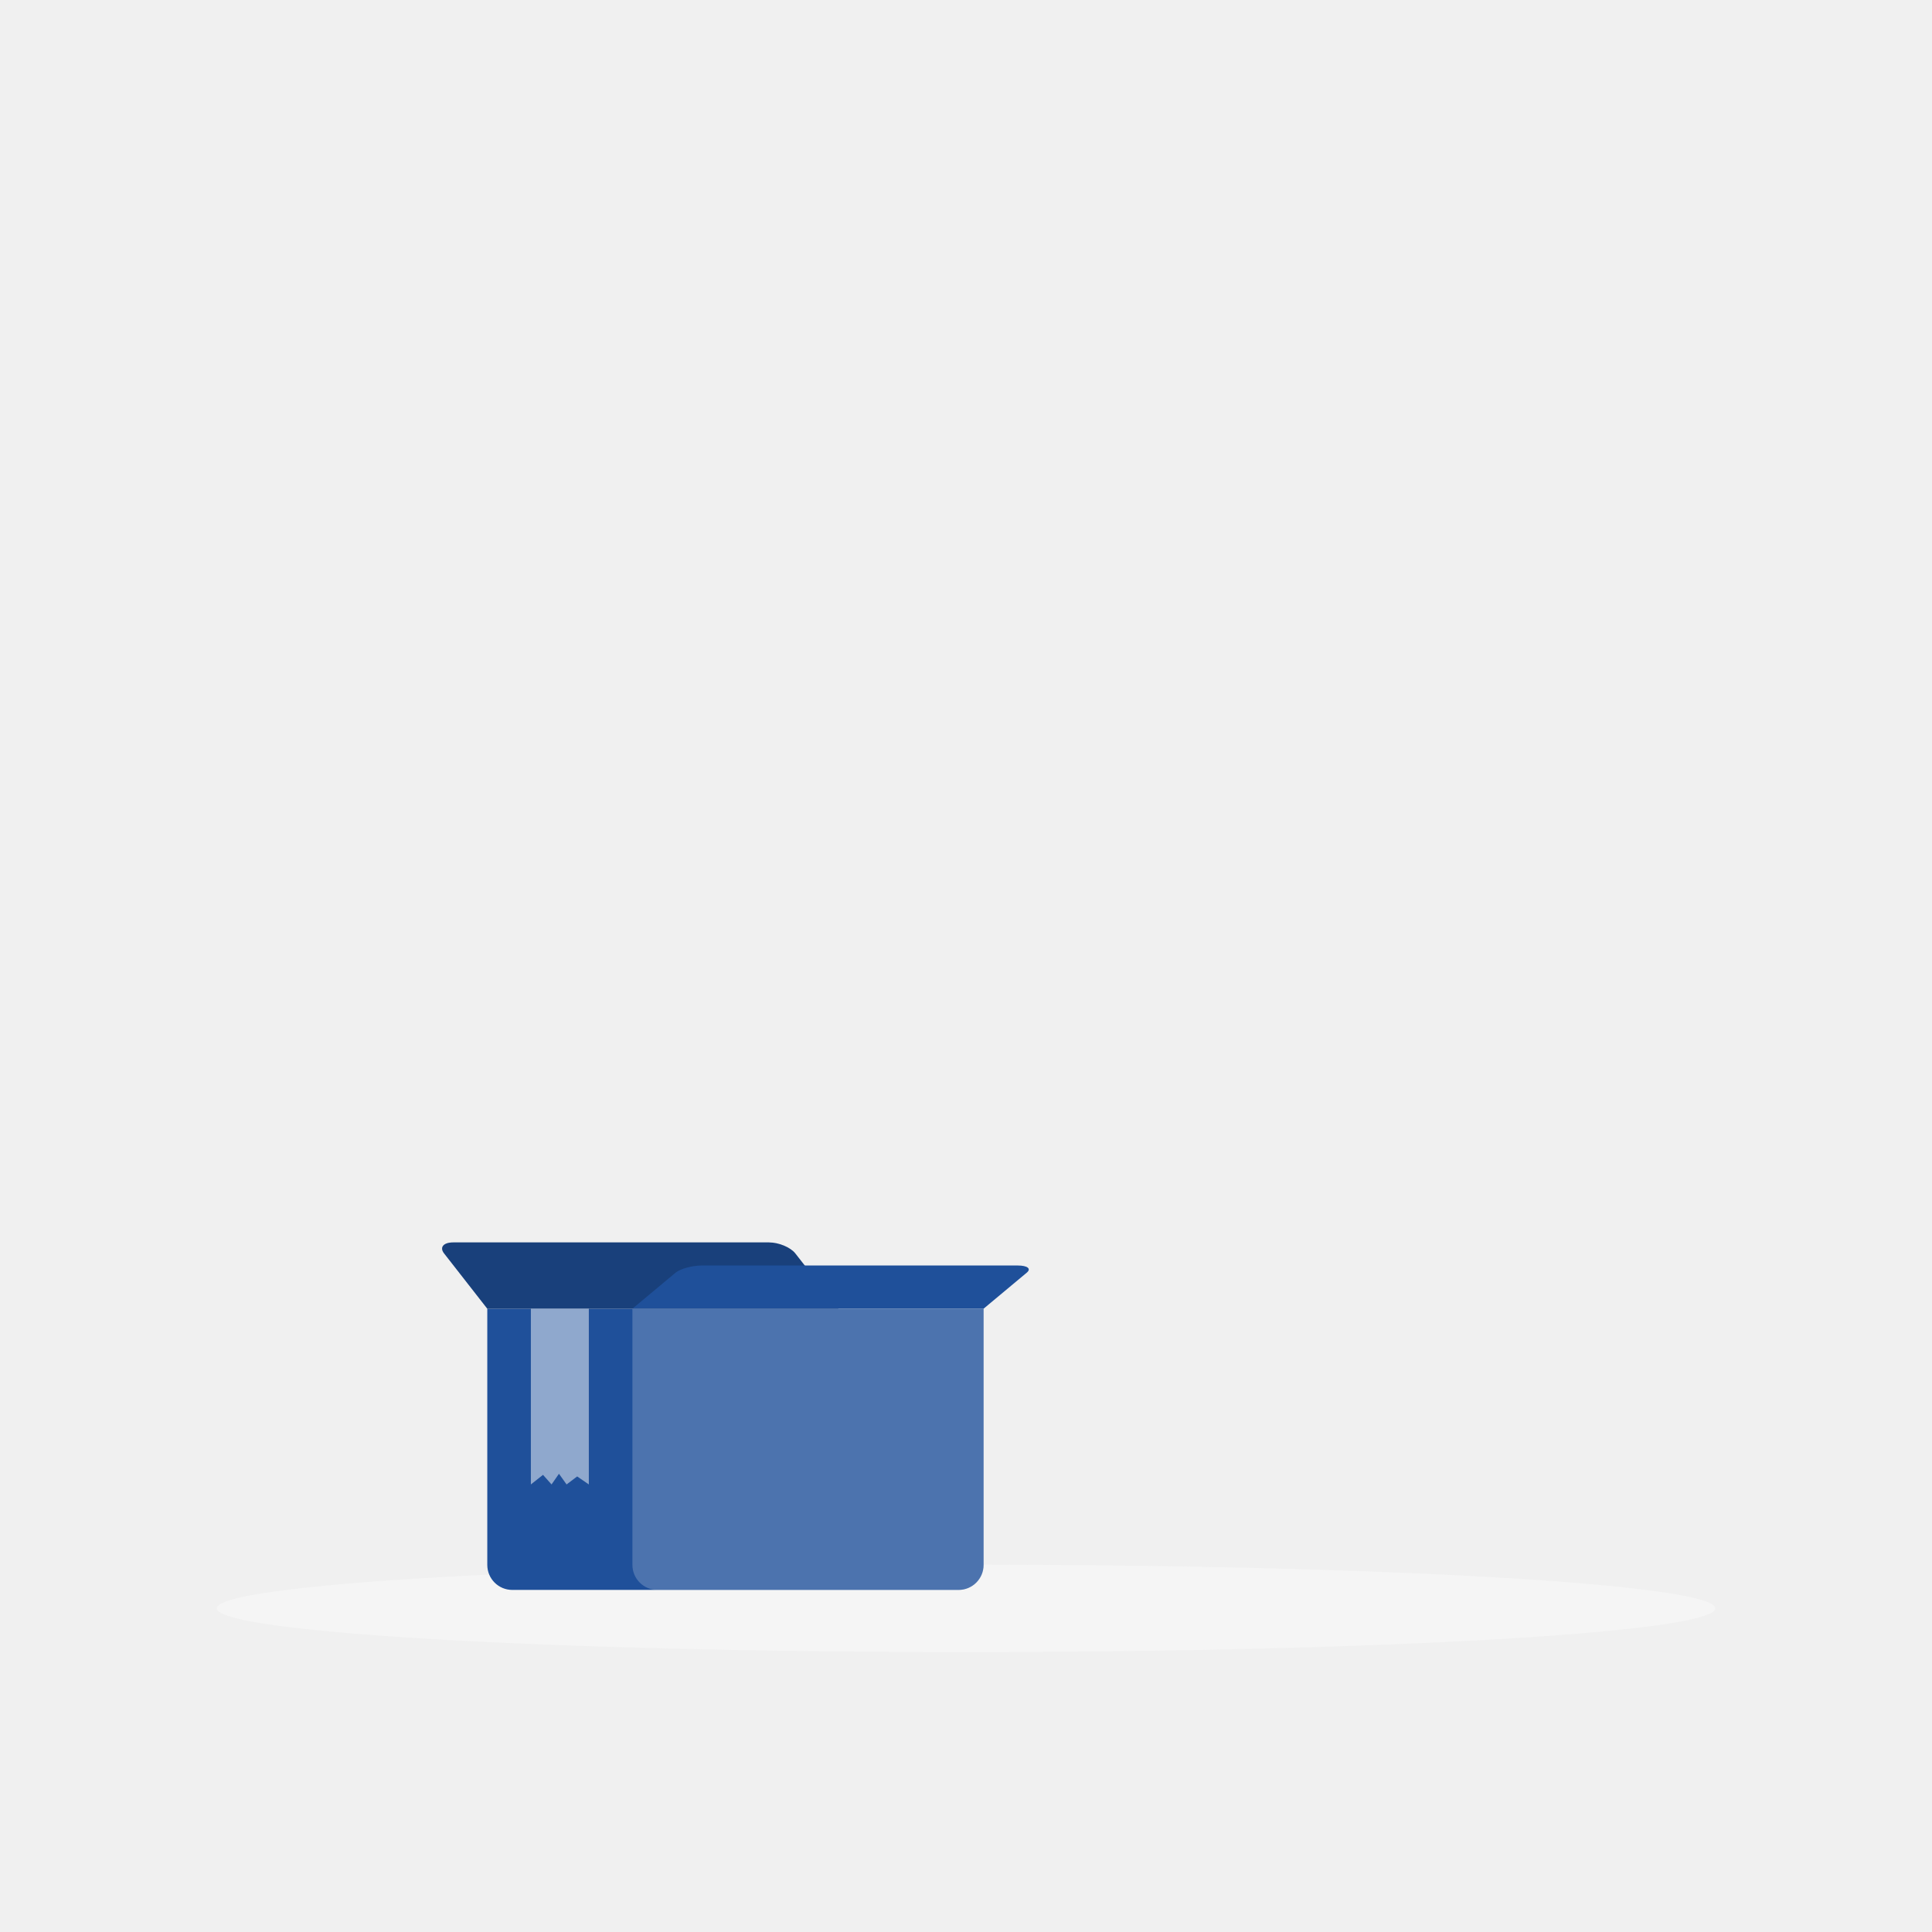
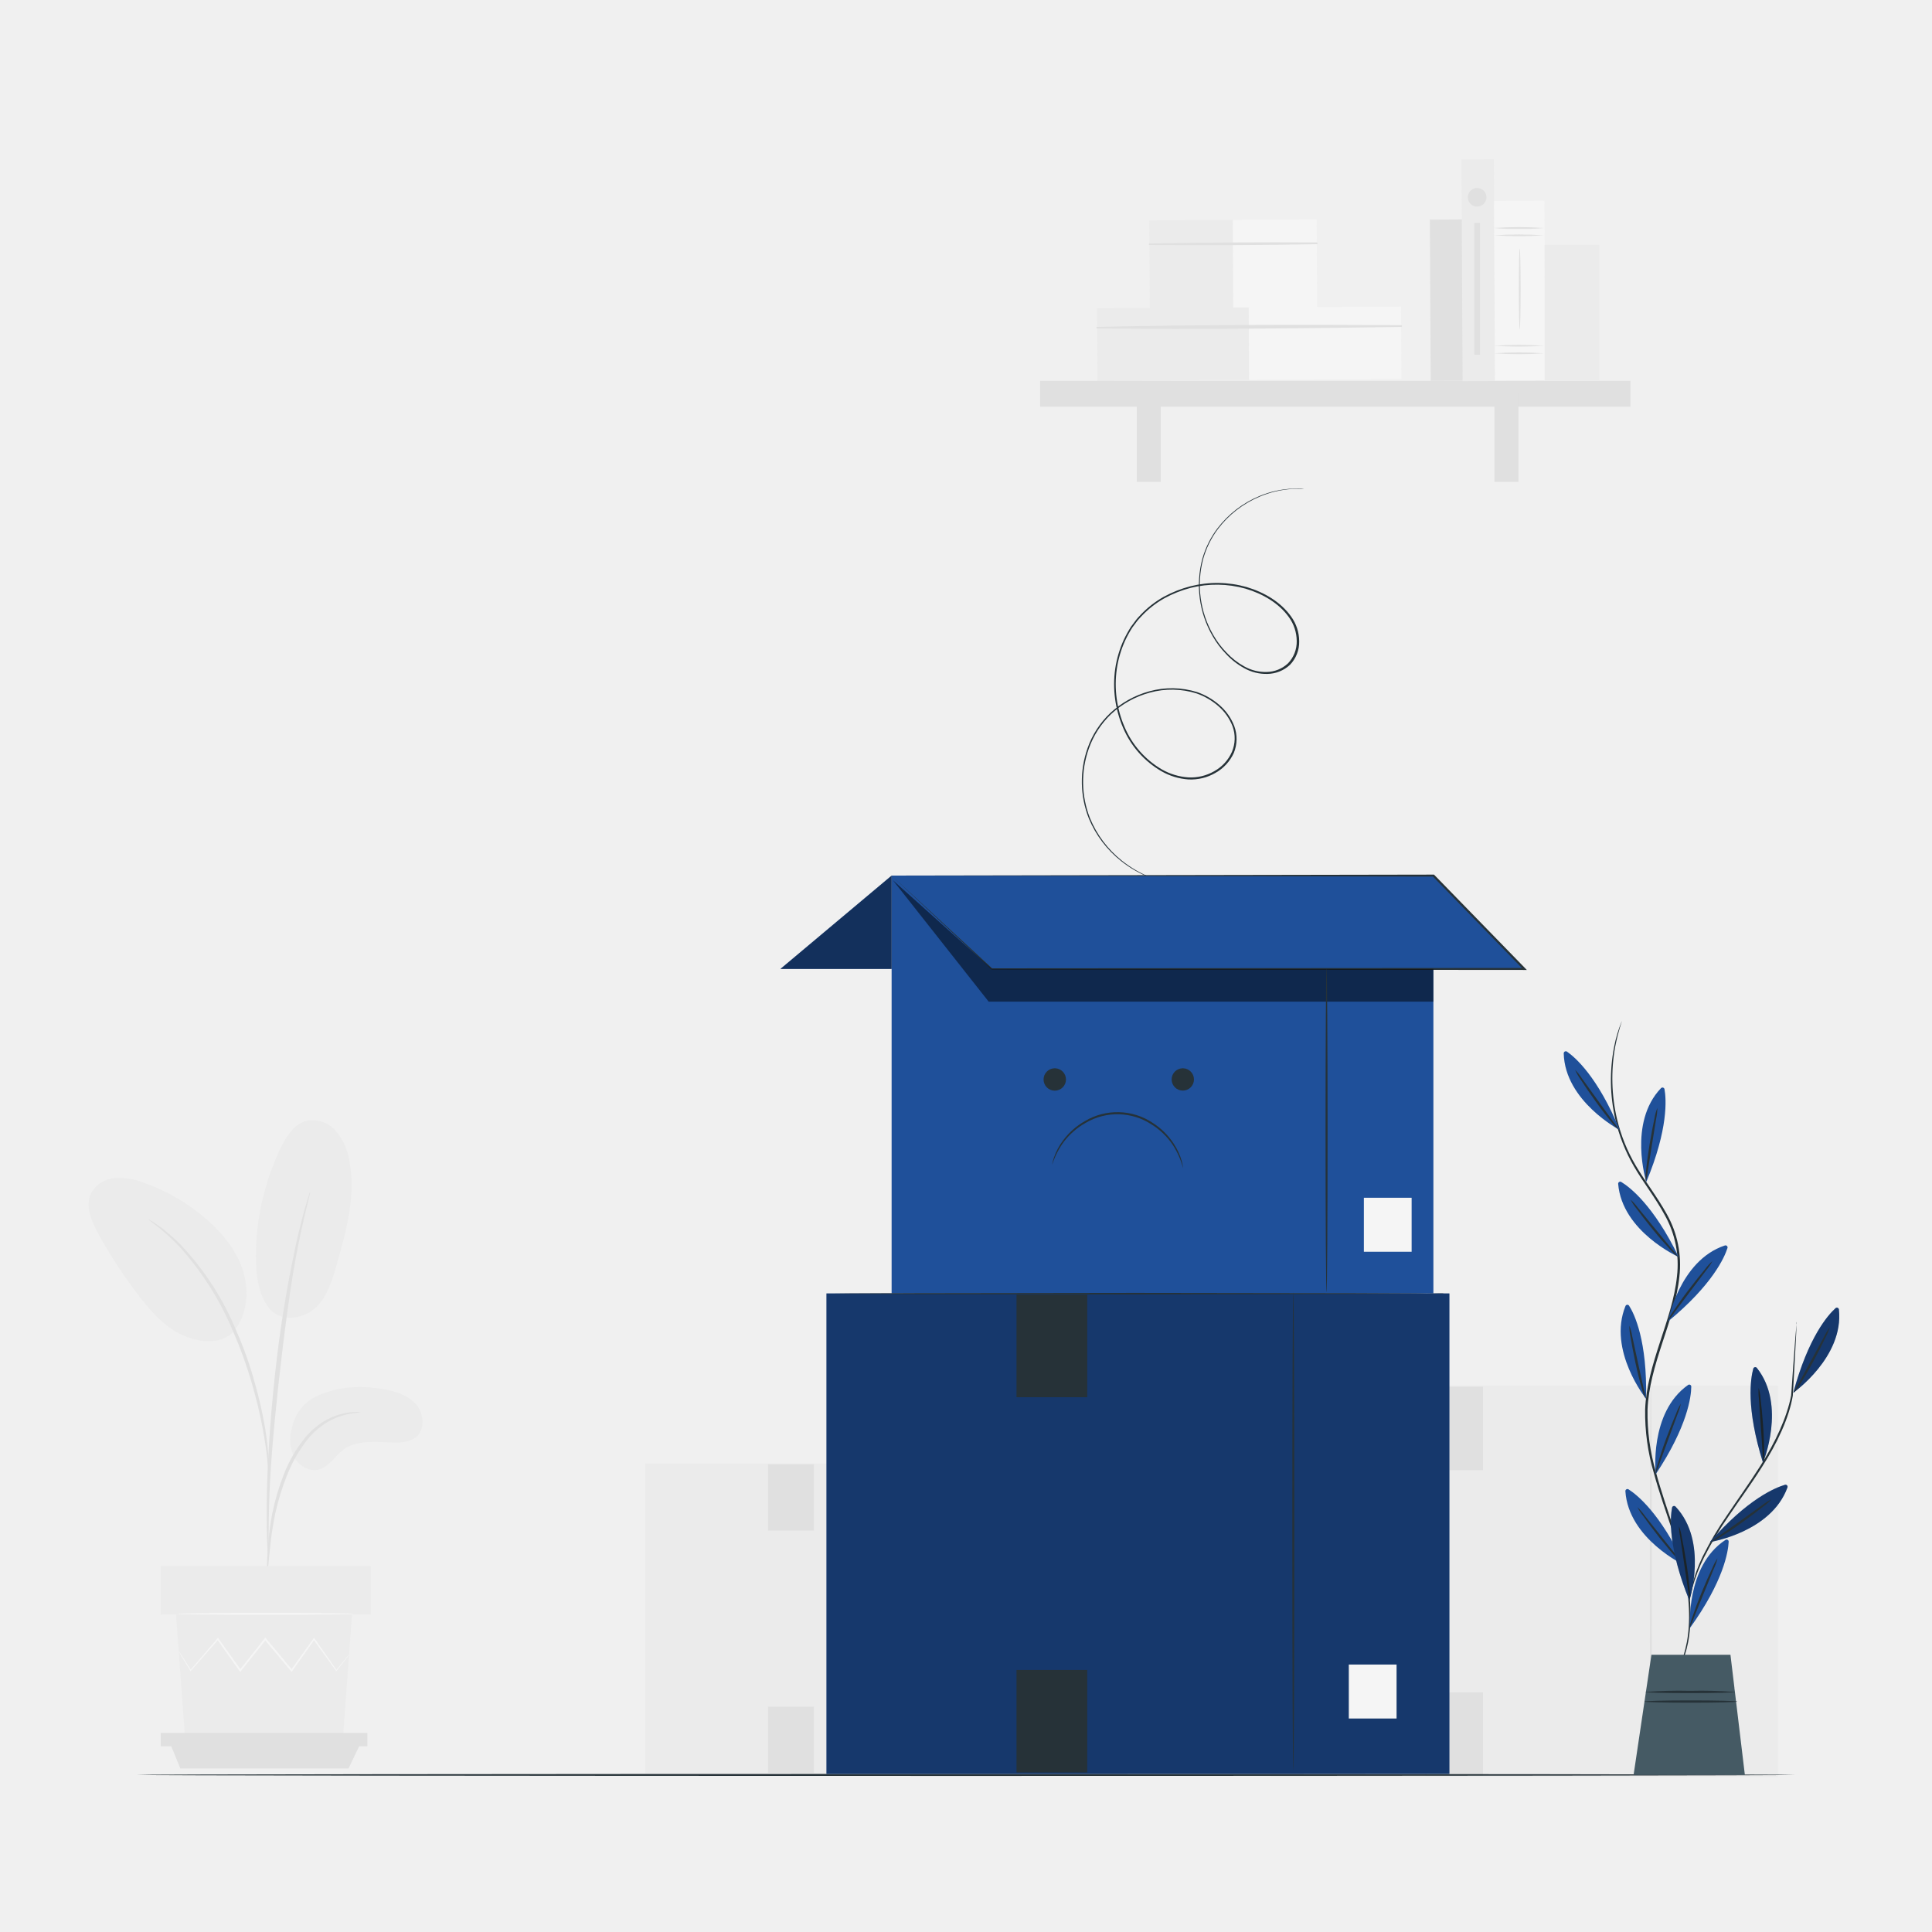
<svg xmlns="http://www.w3.org/2000/svg" viewBox="0 0 500 500">
-   <g id="freepik--Shadow--inject-61">
-     <ellipse id="freepik--path--inject-61" cx="250" cy="416.24" rx="193.89" ry="11.32" style="fill:#f5f5f5" />
+   <g id="freepik--background-complete--inject-81">
+     <rect x="167.01" y="378.75" width="104.15" height="80.33" style="fill:#ebebeb" />
+     <path d="M245.07,458.52c-.14,0-.26-17.91-.26-40s.12-40,.26-40,.26,17.91.26,40S245.21,458.52,245.07,458.52Z" style="fill:#e0e0e0" />
+     <rect x="254.35" y="440.8" width="7.98" height="9.03" style="fill:#fafafa" />
+     <rect x="198.79" y="378.96" width="11.83" height="17.14" style="fill:#e0e0e0" />
+     <rect x="198.79" y="441.7" width="11.83" height="17.14" style="fill:#e0e0e0" />
+     <rect x="328.82" y="358.61" width="131.33" height="101.29" style="fill:#ebebeb" />
+     <path d="M427.24,459.18c-.14,0-.26-22.57-.26-50.42s.12-50.42.26-50.42.26,22.57.26,50.42S427.39,459.18,427.24,459.18Z" style="fill:#e0e0e0" />
+     <rect x="438.94" y="436.84" width="10.07" height="11.38" style="fill:#fafafa" />
+     <rect x="368.88" y="358.87" width="14.92" height="21.61" style="fill:#e0e0e0" />
+     <rect x="368.88" y="437.98" width="14.92" height="21.61" style="fill:#e0e0e0" />
+     <path d="M81.46,361.59c5.32-2.74,11.58-3.1,17.48-2.12,3.17.52,6.47,1.47,8.63,3.85s2.56,6.57.09,8.62c-1.48,1.22-3.53,1.4-5.45,1.38-4.62-.06-9.74-.87-13.43,1.91-2.11,1.59-3.51,4.22-6,5s-5.24-.69-6.54-2.91a10.15,10.15,0,0,1-.74-7.51A11.45,11.45,0,0,1,81.46,361.59Z" style="fill:#ebebeb" />
+     <path d="M69.28,338.08c3.25,4.64,9.57,3.11,12.5.27s4.17-6.94,5.29-10.85c2.58-8.95,5.17-18.34,3.26-27.45a15.19,15.19,0,0,0-3.51-7.46,8,8,0,0,0-7.54-2.51c-3.19.84-5.17,4-6.6,6.93a65.29,65.29,0,0,0-6.46,28.07c0,4.53.51,9.27,3.06,13" style="fill:#ebebeb" />
+     <path d="M60.36,344.74c3.53-4.19,4.2-10.29,2.63-15.54s-5.12-9.71-9.21-13.36a49.6,49.6,0,0,0-16.48-9.72,17.58,17.58,0,0,0-7.42-1.26,7.77,7.77,0,0,0-6.22,3.76c-1.74,3.31-.07,7.32,1.73,10.6a125.87,125.87,0,0,0,10.82,16.49c3.25,4.18,7,8.31,11.91,10.2s10.09,1.67,12.71-1.76" style="fill:#ebebeb" />
+     <path d="M69.06,408.1a10.07,10.07,0,0,0,.3-2.1c.15-1.54.33-3.47.56-5.76a84,84,0,0,1,1.29-8.44,64.62,64.62,0,0,1,3.07-10,37,37,0,0,1,5.09-9,19.22,19.22,0,0,1,6.43-5.35,18.1,18.1,0,0,1,5.42-1.68,9.88,9.88,0,0,0,2.1-.31,9.72,9.72,0,0,0-2.13,0,16.37,16.37,0,0,0-5.65,1.47,18.94,18.94,0,0,0-6.79,5.4,35.67,35.67,0,0,0-5.28,9.19,61.15,61.15,0,0,0-3,10.13,73.35,73.35,0,0,0-1.13,8.55c-.18,2.45-.25,4.43-.28,5.8A10,10,0,0,0,69.06,408.1Z" style="fill:#e0e0e0" />
+     <path d="M69.46,403.68a4.25,4.25,0,0,0,.06-1c0-.74,0-1.67,0-2.8,0-2.43,0-5.95.12-10.29.22-8.68,1-18,2.41-31.19,1.37-12.39,3.2-26.8,5.14-36.17.41-2.13.83-4.05,1.23-5.73s.69-3.14,1-4.31.48-2,.66-2.72a4.1,4.1,0,0,0,.17-1,4,4,0,0,0-.34.92c-.22.71-.49,1.59-.82,2.68s-.73,2.61-1.15,4.28-.9,3.59-1.35,5.72a317,317,0,0,0-5.41,33.56c-1.44,13.2-2.09,25.22-2.15,33.92,0,4.35,0,7.88.15,10.31.07,1.13.13,2.06.17,2.79A4.31,4.31,0,0,0,69.46,403.68Z" style="fill:#e0e0e0" />
+     <path d="M69.52,380.5a18.8,18.8,0,0,0,0-2.93c-.11-1.88-.37-4.59-.9-7.92A104.22,104.22,0,0,0,66,358.11a95.33,95.33,0,0,0-4.83-13.66A72.62,72.62,0,0,0,47,322.39a35.08,35.08,0,0,0-3.34-3.1c-.51-.44-1-.87-1.42-1.21L41,317.19a17.72,17.72,0,0,0-2.47-1.58c-.14.19,3.49,2.33,8.07,7.2a76.6,76.6,0,0,1,13.82,22,106.14,106.14,0,0,1,4.85,13.53A117.56,117.56,0,0,1,68,369.76c.6,3.29,1,6,1.16,7.84A18.36,18.36,0,0,0,69.52,380.5Z" style="fill:#e0e0e0" />
+     <polygon points="45.56 417.86 47.88 449.69 88.77 449.69 91.09 417.86 45.56 417.86" style="fill:#ebebeb" />
+     <rect x="41.61" y="405.32" width="54.35" height="12.54" style="fill:#ebebeb" />
+     <polygon points="41.61 448.47 41.61 451.94 44.17 451.94 95.07 451.94 95.07 448.47 41.61 448.47" style="fill:#e0e0e0" />
+     <polygon points="46.67 457.68 44.17 451.56 93.12 451.56 90.2 457.68 46.67 457.68" style="fill:#e0e0e0" />
+     <path d="M90.33,428.26a1.48,1.48,0,0,1-.19.3c-.16.21-.37.48-.61.81l-2.38,3-.11.14-.1-.14-5.85-8.09h.33l-5.76,8.15-.18.26-.2-.24-6.83-8.13h.39l-.37.48-6.11,7.65-.21.26-.18-.27-5.77-8.15.34,0-7.1,8.08-.12.15-.1-.17L47,428.67c-.24-.4-.42-.73-.57-1a1.55,1.55,0,0,1-.18-.36,1.54,1.54,0,0,1,.24.32l.63.95,2.33,3.67-.22,0,7-8.18.17-.21.16.22,5.82,8.12H62l6.09-7.67c.13-.16.26-.32.37-.47l.2-.25.2.24,6.81,8.15h-.38l5.82-8.11.17-.24.16.24c2.31,3.29,4.27,6.08,5.73,8.18h-.21l2.48-3c.27-.31.49-.56.66-.77A2.27,2.27,0,0,1,90.33,428.26Z" style="fill:#f5f5f5" />
+     <path d="M91.66,417.65c0,.14-10.25.26-22.88.26s-22.88-.12-22.88-.26,10.24-.25,22.88-.25S91.66,417.51,91.66,417.65Z" style="fill:#f5f5f5" />
+     <rect x="370.15" y="56.84" width="8.38" height="41.7" transform="translate(-0.41 2.01) rotate(-0.31)" style="fill:#e0e0e0" />
+     <rect x="297.5" y="56.99" width="21.7" height="23.02" transform="translate(-0.36 1.65) rotate(-0.31)" style="fill:#ebebeb" />
+     <rect x="319.1" y="56.87" width="21.7" height="23.02" transform="translate(-0.36 1.77) rotate(-0.31)" style="fill:#f5f5f5" />
+     <path d="M297.47,63.4q21.64.18,43.3-.2a.23.23,0,0,0,0-.46c-14.42-.08-28.88,0-43.3.27a.2.2,0,0,0,0,.39Z" style="fill:#e0e0e0" />
+     <rect x="283.96" y="79.67" width="39.43" height="18.76" transform="translate(-0.47 1.63) rotate(-0.31)" style="fill:#ebebeb" />
+     <rect x="323.2" y="79.46" width="39.43" height="18.76" transform="translate(-0.47 1.84) rotate(-0.31)" style="fill:#f5f5f5" />
+     <path d="M283.94,85c26.19.29,52.47,0,78.67-.39a.23.23,0,0,0,0-.46c-26.19-.14-52.48-.13-78.67.45a.2.2,0,0,0,0,.4Z" style="fill:#e0e0e0" />
+     <rect x="269.19" y="98.54" width="152.76" height="6.72" style="fill:#e0e0e0" />
+     <rect x="294.2" y="101.77" width="6.2" height="22.93" style="fill:#e0e0e0" />
+     <rect x="386.77" y="101.77" width="6.2" height="22.93" style="fill:#e0e0e0" />
+     <rect x="378.37" y="41.29" width="8.38" height="57.35" transform="translate(-0.37 2.05) rotate(-0.31)" style="fill:#ebebeb" />
+     <rect x="386.79" y="51.98" width="13.02" height="46.48" transform="translate(-0.4 2.11) rotate(-0.31)" style="fill:#f5f5f5" />
+     <path d="M399.6,60.9a92.25,92.25,0,0,1-13,0,96.43,96.43,0,0,1,13,0Z" style="fill:#e0e0e0" />
+     <path d="M399.6,59a48.59,48.59,0,0,1-6.51.22,48.72,48.72,0,0,1-6.51-.22,92.25,92.25,0,0,1,13,0Z" style="fill:#e0e0e0" />
+     <path d="M399.6,91.43a92.25,92.25,0,0,1-13,0,96.43,96.43,0,0,1,13,0Z" style="fill:#e0e0e0" />
+     <path d="M399.6,89.48a96.43,96.43,0,0,1-13,0,92.25,92.25,0,0,1,13,0Z" style="fill:#e0e0e0" />
+     <path d="M393.3,85.22c-.12,0-.22-4.69-.22-10.47s.1-10.48.22-10.48.23,4.69.23,10.48S393.43,85.22,393.3,85.22Z" style="fill:#e0e0e0" />
+     <rect x="399.75" y="63.36" width="14.17" height="35.08" style="fill:#ebebeb" />
+     <circle cx="382.28" cy="51.06" r="2.41" style="fill:#e0e0e0" />
+     <rect x="381.54" y="57.69" width="1.49" height="34.12" style="fill:#e0e0e0" />
  </g>
-   <g id="freepik--Box--inject-61">
-     <path d="M126.11,338.69H254.55a0,0,0,0,1,0,0V405a6.47,6.47,0,0,1-6.47,6.47H132.58a6.47,6.47,0,0,1-6.47-6.47V338.69A0,0,0,0,1,126.11,338.69Z" style="fill:#1F509A" />
-     <path d="M126.11,338.69H217l-11.18-14.31c-1.23-1.57-4.27-2.84-6.8-2.84H117.28c-2.52,0-3.58,1.27-2.35,2.84Z" style="fill:#1F509A" />
-     <path d="M126.11,338.69H217l-11.18-14.31c-1.23-1.57-4.27-2.84-6.8-2.84H117.28c-2.52,0-3.58,1.27-2.35,2.84Z" style="opacity:0.2" />
-     <path d="M254.55,338.69H163.67l11.18-9.33c1.23-1,4.27-1.85,6.8-1.85h81.73c2.53,0,3.58.83,2.35,1.85Z" style="fill:#1F509A" />
-     <path d="M163.67,338.69h90.88a0,0,0,0,1,0,0V405a6.47,6.47,0,0,1-6.47,6.47H170.14a6.47,6.47,0,0,1-6.47-6.47V338.69A0,0,0,0,1,163.67,338.69Z" style="fill:#fff;opacity:0.2" />
-     <polygon points="137.39 338.69 137.39 384.17 140.53 381.69 142.74 384.17 144.66 381.41 146.63 384.17 149.37 382.1 152.39 384.17 152.39 338.69 137.39 338.69" style="fill:#fff;opacity:0.5" />
+   <g id="freepik--Floor--inject-81">
+     <path d="M464.66,459.35c0,.15-96.12.26-214.65.26s-214.67-.11-214.67-.26,96.1-.26,214.67-.26S464.66,459.21,464.66,459.35Z" style="fill:#263238" />
+   </g>
+   <g id="freepik--Plant--inject-81">
+     <path d="M433.77,433.18a2.35,2.35,0,0,1,.18-.42c.14-.3.33-.7.56-1.21a29.54,29.54,0,0,0,1.67-4.84c1.1-4.3,1.49-10.87-.14-18.67a100.91,100.91,0,0,0-3.47-12.55c-1.46-4.45-3.17-9.17-4.56-14.28a55.38,55.38,0,0,1-2.25-16.42c.21-5.81,1.93-11.6,3.82-17.38S433.42,336,434,330.3a26.11,26.11,0,0,0-3.14-15.8c-2.5-4.61-5.65-8.56-8-12.64a44,44,0,0,1-4.81-12.16,45.33,45.33,0,0,1-.31-18.82,34.68,34.68,0,0,1,2-6.65,2.57,2.57,0,0,1-.12.44l-.4,1.27c-.34,1.12-.79,2.8-1.22,5a46,46,0,0,0,.49,18.69,43.51,43.51,0,0,0,4.83,12c2.35,4,5.51,8,8.07,12.63a26.64,26.64,0,0,1,3.23,16.13c-.59,5.78-2.55,11.47-4.44,17.24s-3.59,11.5-3.8,17.21a54.63,54.63,0,0,0,2.2,16.26c1.37,5.08,3.05,9.8,4.5,14.27a98.25,98.25,0,0,1,3.4,12.62c1.59,7.86,1.14,14.5,0,18.81a27.84,27.84,0,0,1-1.79,4.83l-.62,1.19A2.06,2.06,0,0,1,433.77,433.18Z" style="fill:#263238" />
+     <path d="M426.06,305.89s-4.78-15.31,3.8-24.27a.53.53,0,0,1,.91.26C431.23,284.41,431.8,292.11,426.06,305.89Z" style="fill:#1F509A" />
+     <path d="M428.93,286.72a14.65,14.65,0,0,1-.32,2.82c-.32,1.95-.69,4.23-1.09,6.75s-.77,4.81-1.08,6.75a16.84,16.84,0,0,1-.5,2.8A11.86,11.86,0,0,1,426,303c.16-1.75.47-4.15.9-6.79s.9-5,1.27-6.73A12.4,12.4,0,0,1,428.93,286.72Z" style="fill:#263238" />
+     <path d="M431.68,342s2.93-15.77,14.71-19.67a.53.53,0,0,1,.68.66C446.29,325.42,443.2,332.49,431.68,342Z" style="fill:#1F509A" />
+     <path d="M443.18,326.38a14.81,14.81,0,0,1-1.6,2.35l-4.13,5.45-4.1,5.47a16,16,0,0,1-1.75,2.23,11.84,11.84,0,0,1,1.4-2.48c1-1.47,2.36-3.45,4-5.58s3.13-4,4.26-5.36A12.88,12.88,0,0,1,443.18,326.38Z" style="fill:#263238" />
+     <path d="M428.5,381.53s-1.78-15.94,8.36-23.09a.52.52,0,0,1,.84.43C437.67,361.44,436.76,369.1,428.5,381.53Z" style="fill:#1F509A" />
+     <path d="M435,363.26a13.32,13.32,0,0,1-.85,2.71l-2.36,6.42c-.88,2.4-1.67,4.57-2.34,6.42a16.44,16.44,0,0,1-1,2.65,11.68,11.68,0,0,1,.62-2.78c.49-1.68,1.25-4,2.18-6.5s1.84-4.75,2.53-6.36A13.93,13.93,0,0,1,435,363.26Z" style="fill:#263238" />
+     <path d="M437.37,421.31s-1.2-16,9.18-22.78a.53.53,0,0,1,.83.46C447.26,401.56,446.08,409.19,437.37,421.31Z" style="fill:#1F509A" />
+     <path d="M444.49,403.29a13.85,13.85,0,0,1-.95,2.68c-.74,1.82-1.62,4-2.59,6.33s-1.82,4.5-2.56,6.33a15.56,15.56,0,0,1-1.13,2.61,12,12,0,0,1,.73-2.76c.55-1.66,1.39-3.94,2.41-6.41s2-4.69,2.75-6.27A13.36,13.36,0,0,1,444.49,403.29Z" style="fill:#263238" />
+     <path d="M419.18,292.44S405,285,404.69,272.61a.54.54,0,0,1,.83-.46C407.63,273.61,413.49,278.65,419.18,292.44Z" style="fill:#1F509A" />
+     <path d="M407.64,276.87a13.75,13.75,0,0,1,1.77,2.23c1.16,1.59,2.51,3.47,4,5.54l4,5.52a15.67,15.67,0,0,1,1.62,2.33,11.76,11.76,0,0,1-1.95-2.07c-1.13-1.34-2.61-3.26-4.17-5.43s-2.93-4.18-3.87-5.65A13.66,13.66,0,0,1,407.64,276.87Z" style="fill:#263238" />
+     <path d="M434.45,325.31s-14.64-6.55-15.67-18.92a.53.53,0,0,1,.8-.5C421.77,307.22,427.92,311.88,434.45,325.31Z" style="fill:#1F509A" />
+     <path d="M422,310.47a13.57,13.57,0,0,1,1.9,2.11l4.34,5.29,4.35,5.27a16,16,0,0,1,1.76,2.23,12.18,12.18,0,0,1-2.08-1.95c-1.2-1.28-2.8-3.1-4.49-5.17s-3.17-4-4.21-5.41A12.85,12.85,0,0,1,422,310.47Z" style="fill:#263238" />
+     <path d="M426,362s-10-12.5-5.33-24a.53.53,0,0,1,.94-.08C423,340.09,426.33,347.05,426,362Z" style="fill:#1F509A" />
+     <path d="M421.68,343.08a13.63,13.63,0,0,1,.74,2.75c.42,1.92.91,4.18,1.45,6.68s1.05,4.75,1.47,6.67a15.67,15.67,0,0,1,.55,2.79,12,12,0,0,1-1-2.68c-.49-1.69-1.09-4-1.65-6.66s-1-5-1.28-6.72A13,13,0,0,1,421.68,343.08Z" style="fill:#263238" />
+     <path d="M436,405.11s-14.53-6.79-15.35-19.17a.53.53,0,0,1,.81-.5C423.61,386.81,429.68,391.58,436,405.11Z" style="fill:#1F509A" />
+     <path d="M423.77,390.06a14.89,14.89,0,0,1,1.86,2.15l4.25,5.35,4.26,5.35a15.68,15.68,0,0,1,1.72,2.26,11.78,11.78,0,0,1-2-2c-1.19-1.3-2.75-3.15-4.41-5.25s-3.1-4.05-4.12-5.48A12.23,12.23,0,0,1,423.77,390.06Z" style="fill:#263238" />
+     <path d="M464.91,342.07s0,.12,0,.35,0,.61,0,1c0,1-.1,2.27-.17,3.89-.18,3.42-.45,8.19-.76,13.89h0v0c-1,5.8-4,12.23-8,18.48-2.91,4.6-6,8.78-8.6,12.67A89.36,89.36,0,0,0,441,403.05a44.9,44.9,0,0,0-3,7.82c-.25.95-.45,1.7-.56,2.21a4.65,4.65,0,0,1-.21.78,3.63,3.63,0,0,1,.1-.8c.07-.52.22-1.28.45-2.25a40.87,40.87,0,0,1,2.85-7.95A85.88,85.88,0,0,1,447,392.09c2.62-3.92,5.65-8.11,8.55-12.68,3.95-6.22,6.89-12.55,8-18.26v0c.4-5.69.73-10.45,1-13.87.13-1.62.24-2.91.32-3.88,0-.4.07-.74.1-1A1.32,1.32,0,0,1,464.91,342.07Z" style="fill:#263238" />
+     <path d="M456.26,378.53s6.15-14.8-1.58-24.51a.53.53,0,0,0-.93.18C453.06,356.68,451.79,364.29,456.26,378.53Z" style="fill:#1F509A" />
+     <path d="M455.14,359.19a13,13,0,0,1,.49,2.8c.22,1.74.46,4.15.65,6.82s.28,5.09.28,6.85a11.6,11.6,0,0,1-.17,2.84,15,15,0,0,1-.25-2.83c-.13-2-.29-4.27-.46-6.82s-.33-4.86-.47-6.82A14.46,14.46,0,0,1,455.14,359.19Z" style="fill:#263238" />
+     <g style="opacity:0.3">
+       <path d="M456.26,378.53s6.15-14.8-1.58-24.51a.53.53,0,0,0-.93.18C453.06,356.68,451.79,364.29,456.26,378.53Z" />
+     </g>
+     <path d="M437.21,414.22s4.93-15.26-3.57-24.3a.53.53,0,0,0-.91.25C432.25,392.69,431.6,400.39,437.21,414.22Z" style="fill:#1F509A" />
+     <path d="M434.52,395a12.27,12.27,0,0,1,.72,2.76c.36,1.71.79,4.1,1.2,6.74s.69,5.05.84,6.8a12,12,0,0,1,.05,2.85,17.08,17.08,0,0,1-.48-2.8c-.29-1.95-.63-4.23-1-6.76s-.73-4.81-1-6.76A14.48,14.48,0,0,1,434.52,395Z" style="fill:#263238" />
+     <g style="opacity:0.3">
+       <path d="M437.21,414.22s4.93-15.26-3.57-24.3a.53.53,0,0,0-.91.25C432.25,392.69,431.6,400.39,437.21,414.22Z" />
+     </g>
+     <path d="M464.1,360.44s13.13-9.2,11.81-21.54a.53.53,0,0,0-.88-.34C473.12,340.28,468,346,464.1,360.44Z" style="fill:#1F509A" />
+     <g style="opacity:0.3">
+       <path d="M464.1,360.44s13.13-9.2,11.81-21.54a.53.53,0,0,0-.88-.34C473.12,340.28,468,346,464.1,360.44Z" />
+     </g>
+     <path d="M473.53,343.51a12.33,12.33,0,0,1-1.09,2.63c-.75,1.58-1.84,3.74-3.11,6.1s-2.49,4.45-3.43,5.93a11.86,11.86,0,0,1-1.67,2.3,14.73,14.73,0,0,1,1.3-2.52c.94-1.73,2.05-3.75,3.27-6l3.26-6A14.61,14.61,0,0,1,473.53,343.51Z" style="fill:#263238" />
+     <path d="M442.51,399.09s15.84-2.47,20.08-14.13a.53.53,0,0,0-.63-.7C459.49,385,452.33,387.85,442.51,399.09Z" style="fill:#1F509A" />
+     <g style="opacity:0.3">
+       <path d="M442.51,399.09s15.84-2.47,20.08-14.13a.53.53,0,0,0-.63-.7C459.49,385,452.33,387.85,442.51,399.09Z" />
+     </g>
+     <path d="M458.43,388.05a12.84,12.84,0,0,1-2.14,1.87c-1.37,1.1-3.3,2.56-5.47,4.12s-4.2,2.89-5.7,3.81a11.57,11.57,0,0,1-2.52,1.33,15.44,15.44,0,0,1,2.29-1.69l5.58-3.94,5.57-4A13.29,13.29,0,0,1,458.43,388.05Z" style="fill:#263238" />
+     <polygon points="427.39 428.25 422.77 459.35 451.57 459.35 447.84 428.25 427.39 428.25" style="fill:#455a64" />
+     <path d="M449,437.88c0,.17-5.2.3-11.61.3s-11.62-.13-11.62-.3a114.71,114.71,0,0,1,11.62-.3A114.58,114.58,0,0,1,449,437.88Z" style="fill:#263238" />
+     <path d="M449.56,440.36c0,.17-5.37.3-12,.3s-12-.13-12-.3,5.37-.3,12-.3S449.56,440.19,449.56,440.36Z" style="fill:#263238" />
+   </g>
+   <g id="freepik--Boxes--inject-81">
+     <path d="M337.57,126.54s-.27,0-.79,0a19.23,19.23,0,0,0-2.28,0,25.62,25.62,0,0,0-8.53,2,26.19,26.19,0,0,0-10.82,8.43,23.63,23.63,0,0,0-3.78,7.73A26,26,0,0,0,314,164.34a22.22,22.22,0,0,0,3.4,4.52,18.48,18.48,0,0,0,4.6,3.6,11.3,11.3,0,0,0,5.77,1.45,8.29,8.29,0,0,0,5.59-2.26,8.07,8.07,0,0,0,2.23-5.76,10.62,10.62,0,0,0-2-6.13c-2.59-3.65-6.79-6.1-11.26-7.42a27.65,27.65,0,0,0-14.2-.2,29.76,29.76,0,0,0-6.84,2.72,24.65,24.65,0,0,0-5.87,4.61c-.41.47-.88.9-1.25,1.42l-1.13,1.52a28.55,28.55,0,0,0-1.84,3.34,27.1,27.1,0,0,0-2.17,7.37,27.94,27.94,0,0,0,2,15,23.17,23.17,0,0,0,9.65,11,16,16,0,0,0,6.84,2.07,12.08,12.08,0,0,0,6.75-1.62,10.55,10.55,0,0,0,4.56-5A9.06,9.06,0,0,0,319,188a13.23,13.23,0,0,0-3.76-5.32,17.22,17.22,0,0,0-5.53-3.21,21.43,21.43,0,0,0-12.18-.21,23.73,23.73,0,0,0-10,5.57,22.84,22.84,0,0,0-5.73,8.87,25.7,25.7,0,0,0,.27,18,27.29,27.29,0,0,0,8.23,11,29.61,29.61,0,0,0,7.57,4.41c.94.35,1.67.61,2.17.75l.74.24s-.26-.05-.76-.19a21.51,21.51,0,0,1-2.18-.71,28.33,28.33,0,0,1-7.66-4.34,27.41,27.41,0,0,1-8.39-11.05,26,26,0,0,1-.33-18.19,22.93,22.93,0,0,1,5.79-9,24.19,24.19,0,0,1,10.15-5.7,21.89,21.89,0,0,1,12.44.2,17.52,17.52,0,0,1,5.69,3.29,13.58,13.58,0,0,1,3.9,5.51,9.58,9.58,0,0,1-.1,6.89,11.2,11.2,0,0,1-4.77,5.21,12.62,12.62,0,0,1-7,1.7,16.26,16.26,0,0,1-7-2.14,23.64,23.64,0,0,1-9.89-11.19,28.5,28.5,0,0,1-2.06-15.28,27.86,27.86,0,0,1,2.22-7.52,28.94,28.94,0,0,1,1.88-3.41l1.16-1.55c.37-.53.85-1,1.27-1.46a25.33,25.33,0,0,1,6-4.7,30.13,30.13,0,0,1,7-2.76,28.14,28.14,0,0,1,14.47.21c4.56,1.36,8.83,3.85,11.52,7.63a11,11,0,0,1,2.1,6.4,8.54,8.54,0,0,1-2.37,6.09,8.75,8.75,0,0,1-5.9,2.37,11.63,11.63,0,0,1-6-1.51,18.59,18.59,0,0,1-4.7-3.69,23,23,0,0,1-3.45-4.61,26.37,26.37,0,0,1-2.64-20,23.9,23.9,0,0,1,3.87-7.81,26.32,26.32,0,0,1,11-8.45,25,25,0,0,1,8.59-1.88,17.47,17.47,0,0,1,2.3,0Z" style="fill:#263238" />
+     <rect x="230.75" y="226.6" width="140.21" height="108.14" style="fill:#1F509A" />
+     <polygon points="230.75 226.6 256.65 250.76 394.48 250.76 370.96 226.6 230.75 226.6" style="fill:#1F509A" />
+     <path d="M230.75,226.6,371,226.35h.11l.08.07,23.28,23.91.24.25.43.44h-.62l-137.83-.11h-.06l0,0L230.75,226.6l26,24-.11,0,137.83-.1-.18.44-.25-.25-23.27-23.91.18.08Z" style="fill:#263238" />
+     <path d="M272.87,276.47a2.9,2.9,0,1,0,.21,0" style="fill:#263238" />
+     <path d="M306,276.47a2.89,2.89,0,1,0,.22,0" style="fill:#263238" />
+     <path d="M306.19,302.35a20.72,20.72,0,0,0-2.78-6.21,18.25,18.25,0,0,0-5.3-5.08,16.17,16.17,0,0,0-17.13-.47,18.47,18.47,0,0,0-5.57,4.78,20.5,20.5,0,0,0-3.11,6.06,2.07,2.07,0,0,1,.08-.48,11.17,11.17,0,0,1,.37-1.33,16,16,0,0,1,2.37-4.47,18.19,18.19,0,0,1,5.63-5,16.45,16.45,0,0,1,17.62.48,18.14,18.14,0,0,1,5.34,5.28,16,16,0,0,1,2.13,4.6,11.74,11.74,0,0,1,.29,1.35A2.78,2.78,0,0,1,306.19,302.35Z" style="fill:#263238" />
+     <polygon points="231.07 227.79 255.87 259.23 370.96 259.23 370.96 250.76 256.65 250.76 231.07 227.79" style="opacity:0.5" />
+     <path d="M343.31,334.5c-.14,0-.26-18.81-.26-42s.12-42,.26-42,.27,18.8.27,42S343.46,334.5,343.31,334.5Z" style="fill:#263238" />
+     <rect x="352.97" y="309.98" width="12.36" height="13.97" style="fill:#f5f5f5" />
+     <polygon points="230.75 226.6 201.97 250.76 230.75 250.76 230.75 226.6" style="fill:#1F509A" />
+     <g style="opacity:0.4">
+       <polygon points="230.75 226.6 201.97 250.76 230.75 250.76 230.75 226.6" />
+     </g>
+     <rect x="213.89" y="334.74" width="161.21" height="124.34" style="fill:#1F509A" />
+     <rect x="213.89" y="334.74" width="161.21" height="124.34" style="opacity:0.3" />
+     <path d="M334.71,458.2c-.14,0-.26-27.71-.26-61.89s.12-61.9.26-61.9.26,27.71.26,61.9S334.85,458.2,334.71,458.2Z" style="fill:#263238" />
+     <rect x="349.07" y="430.78" width="12.36" height="13.97" style="fill:#f5f5f5" />
+     <rect x="263.07" y="335.07" width="18.31" height="26.53" style="fill:#263238" />
+     <rect x="263.07" y="432.18" width="18.31" height="26.53" style="fill:#263238" />
+     <path d="M373.7,334.74l-.42,0-1.21,0-4.65.05-17.13.08L293.8,335l-56.51-.07-17.12-.08-4.65-.05-1.22,0-.41,0,.41,0,1.22,0,4.65-.05,17.12-.08,56.51-.08,56.49.08,17.13.08,4.65.05,1.21,0Z" style="fill:#263238" />
  </g>
</svg>
